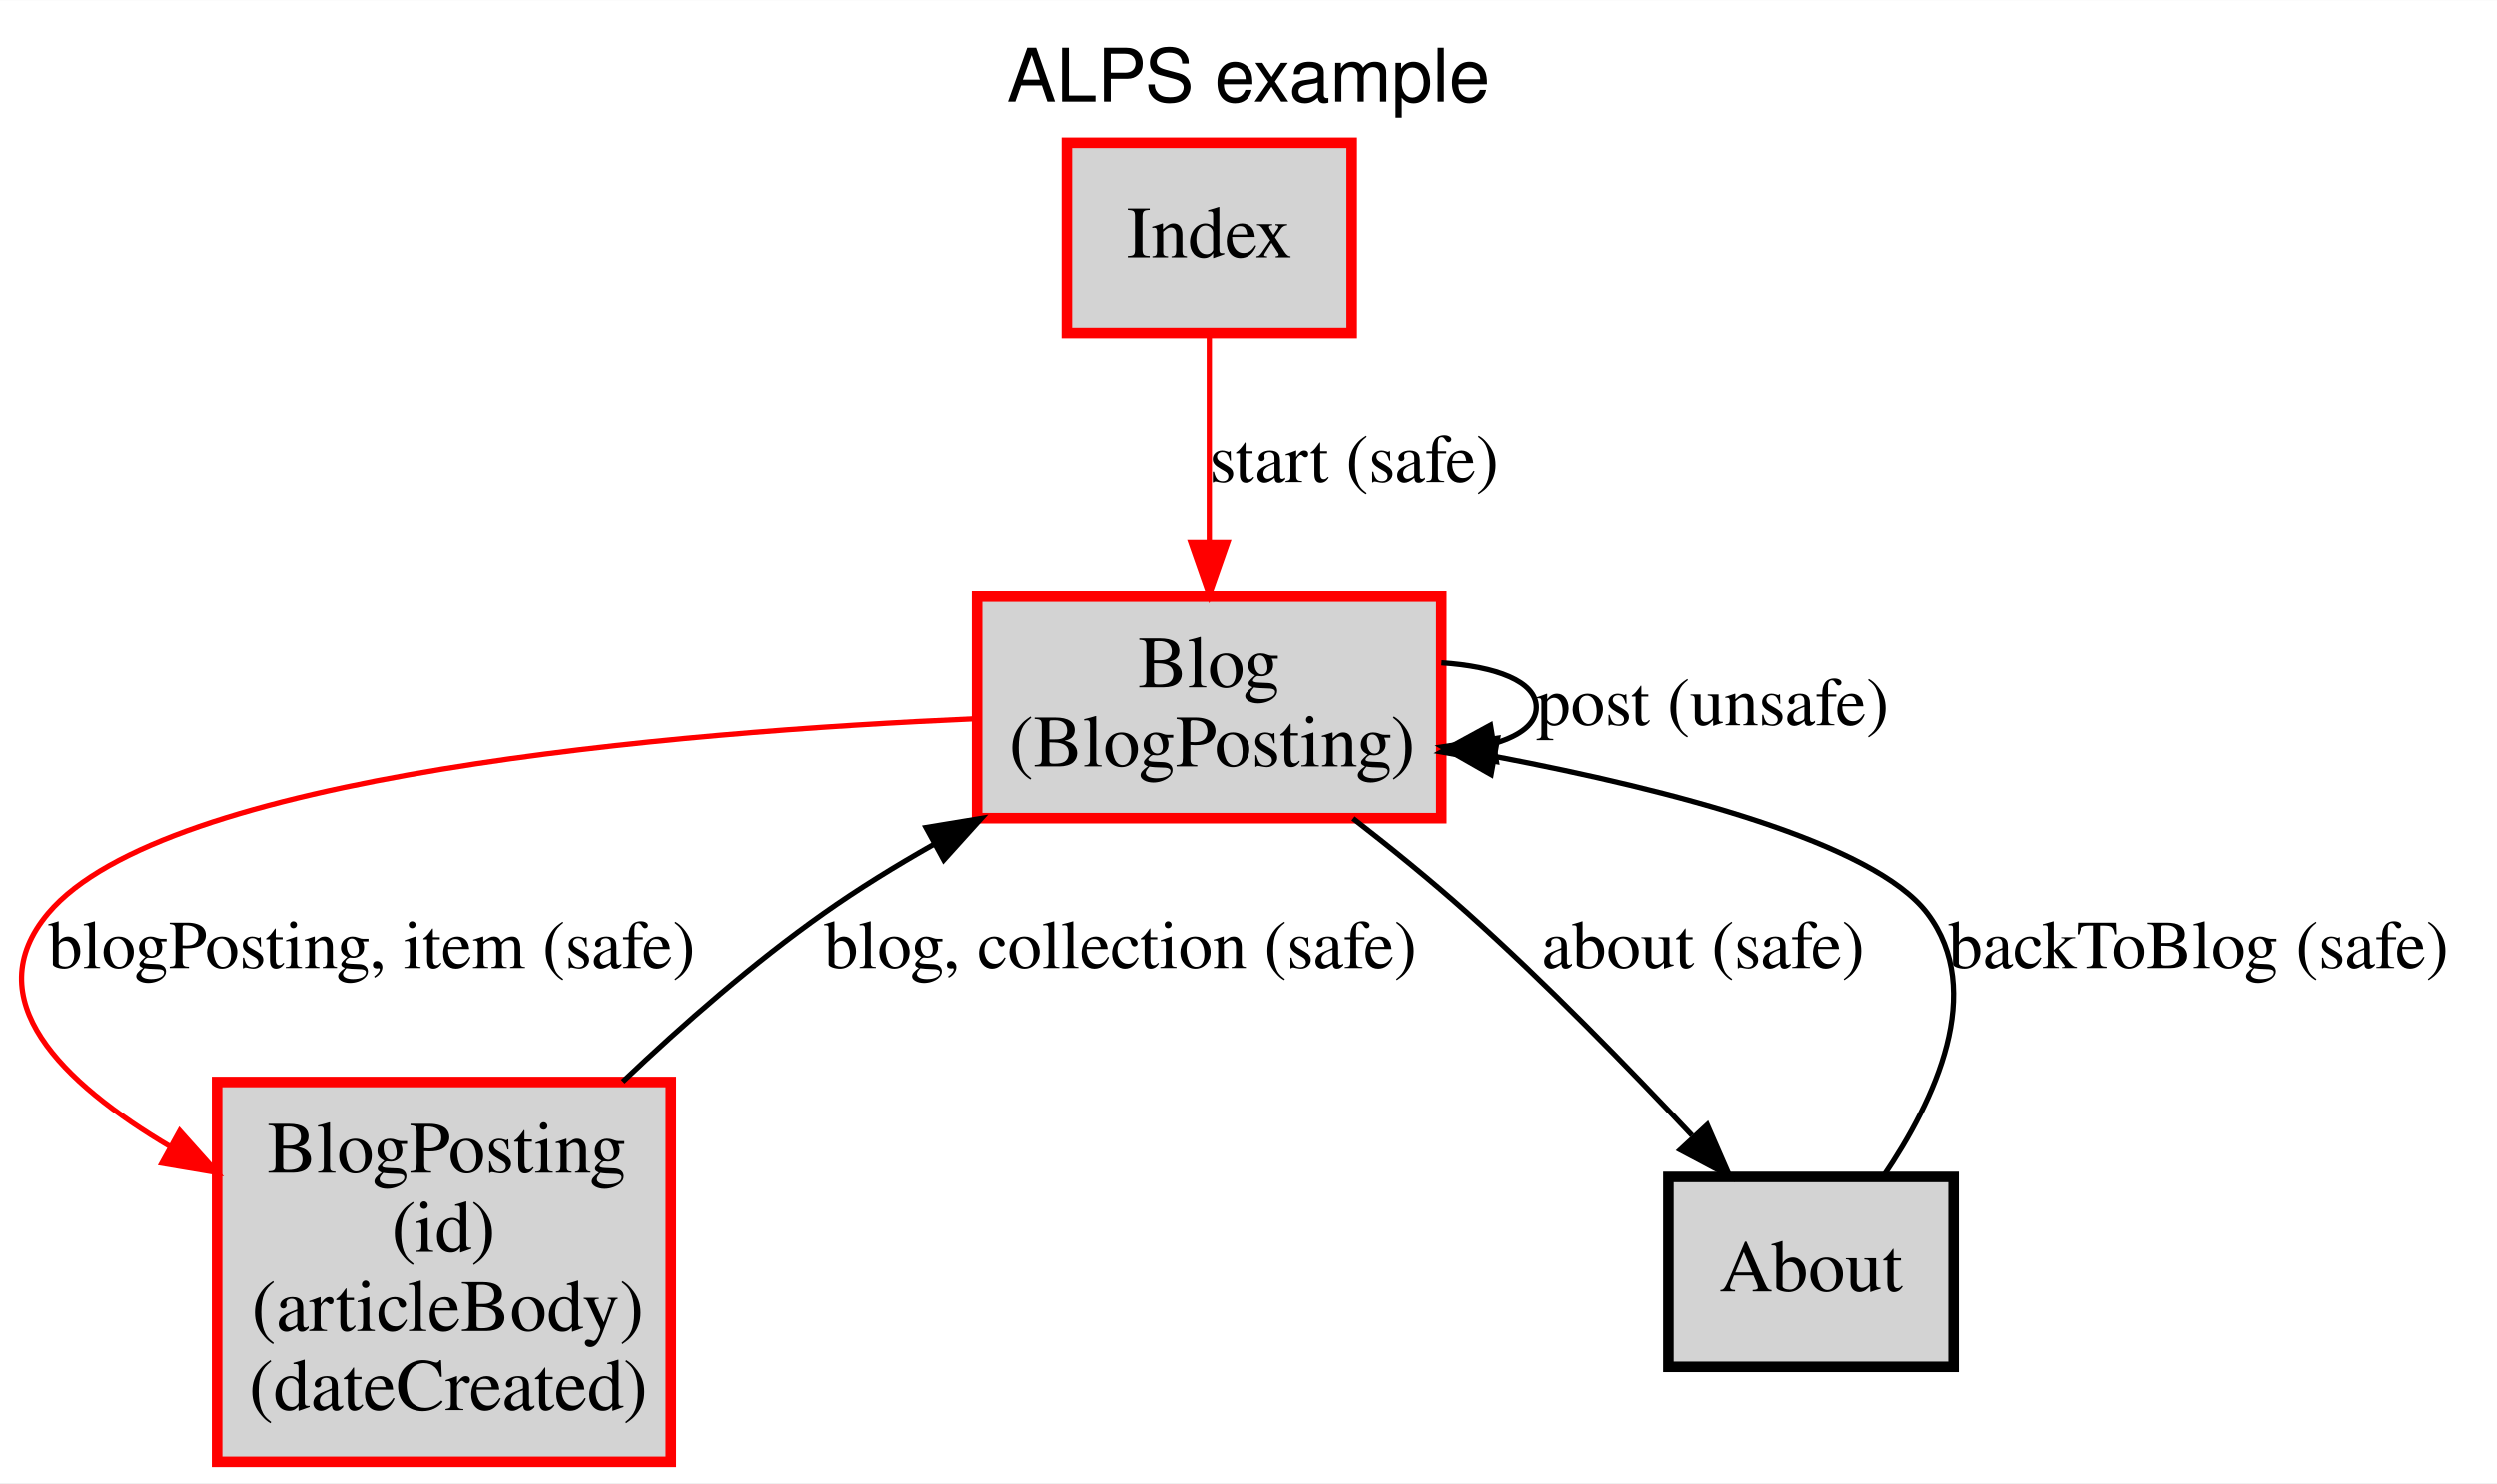
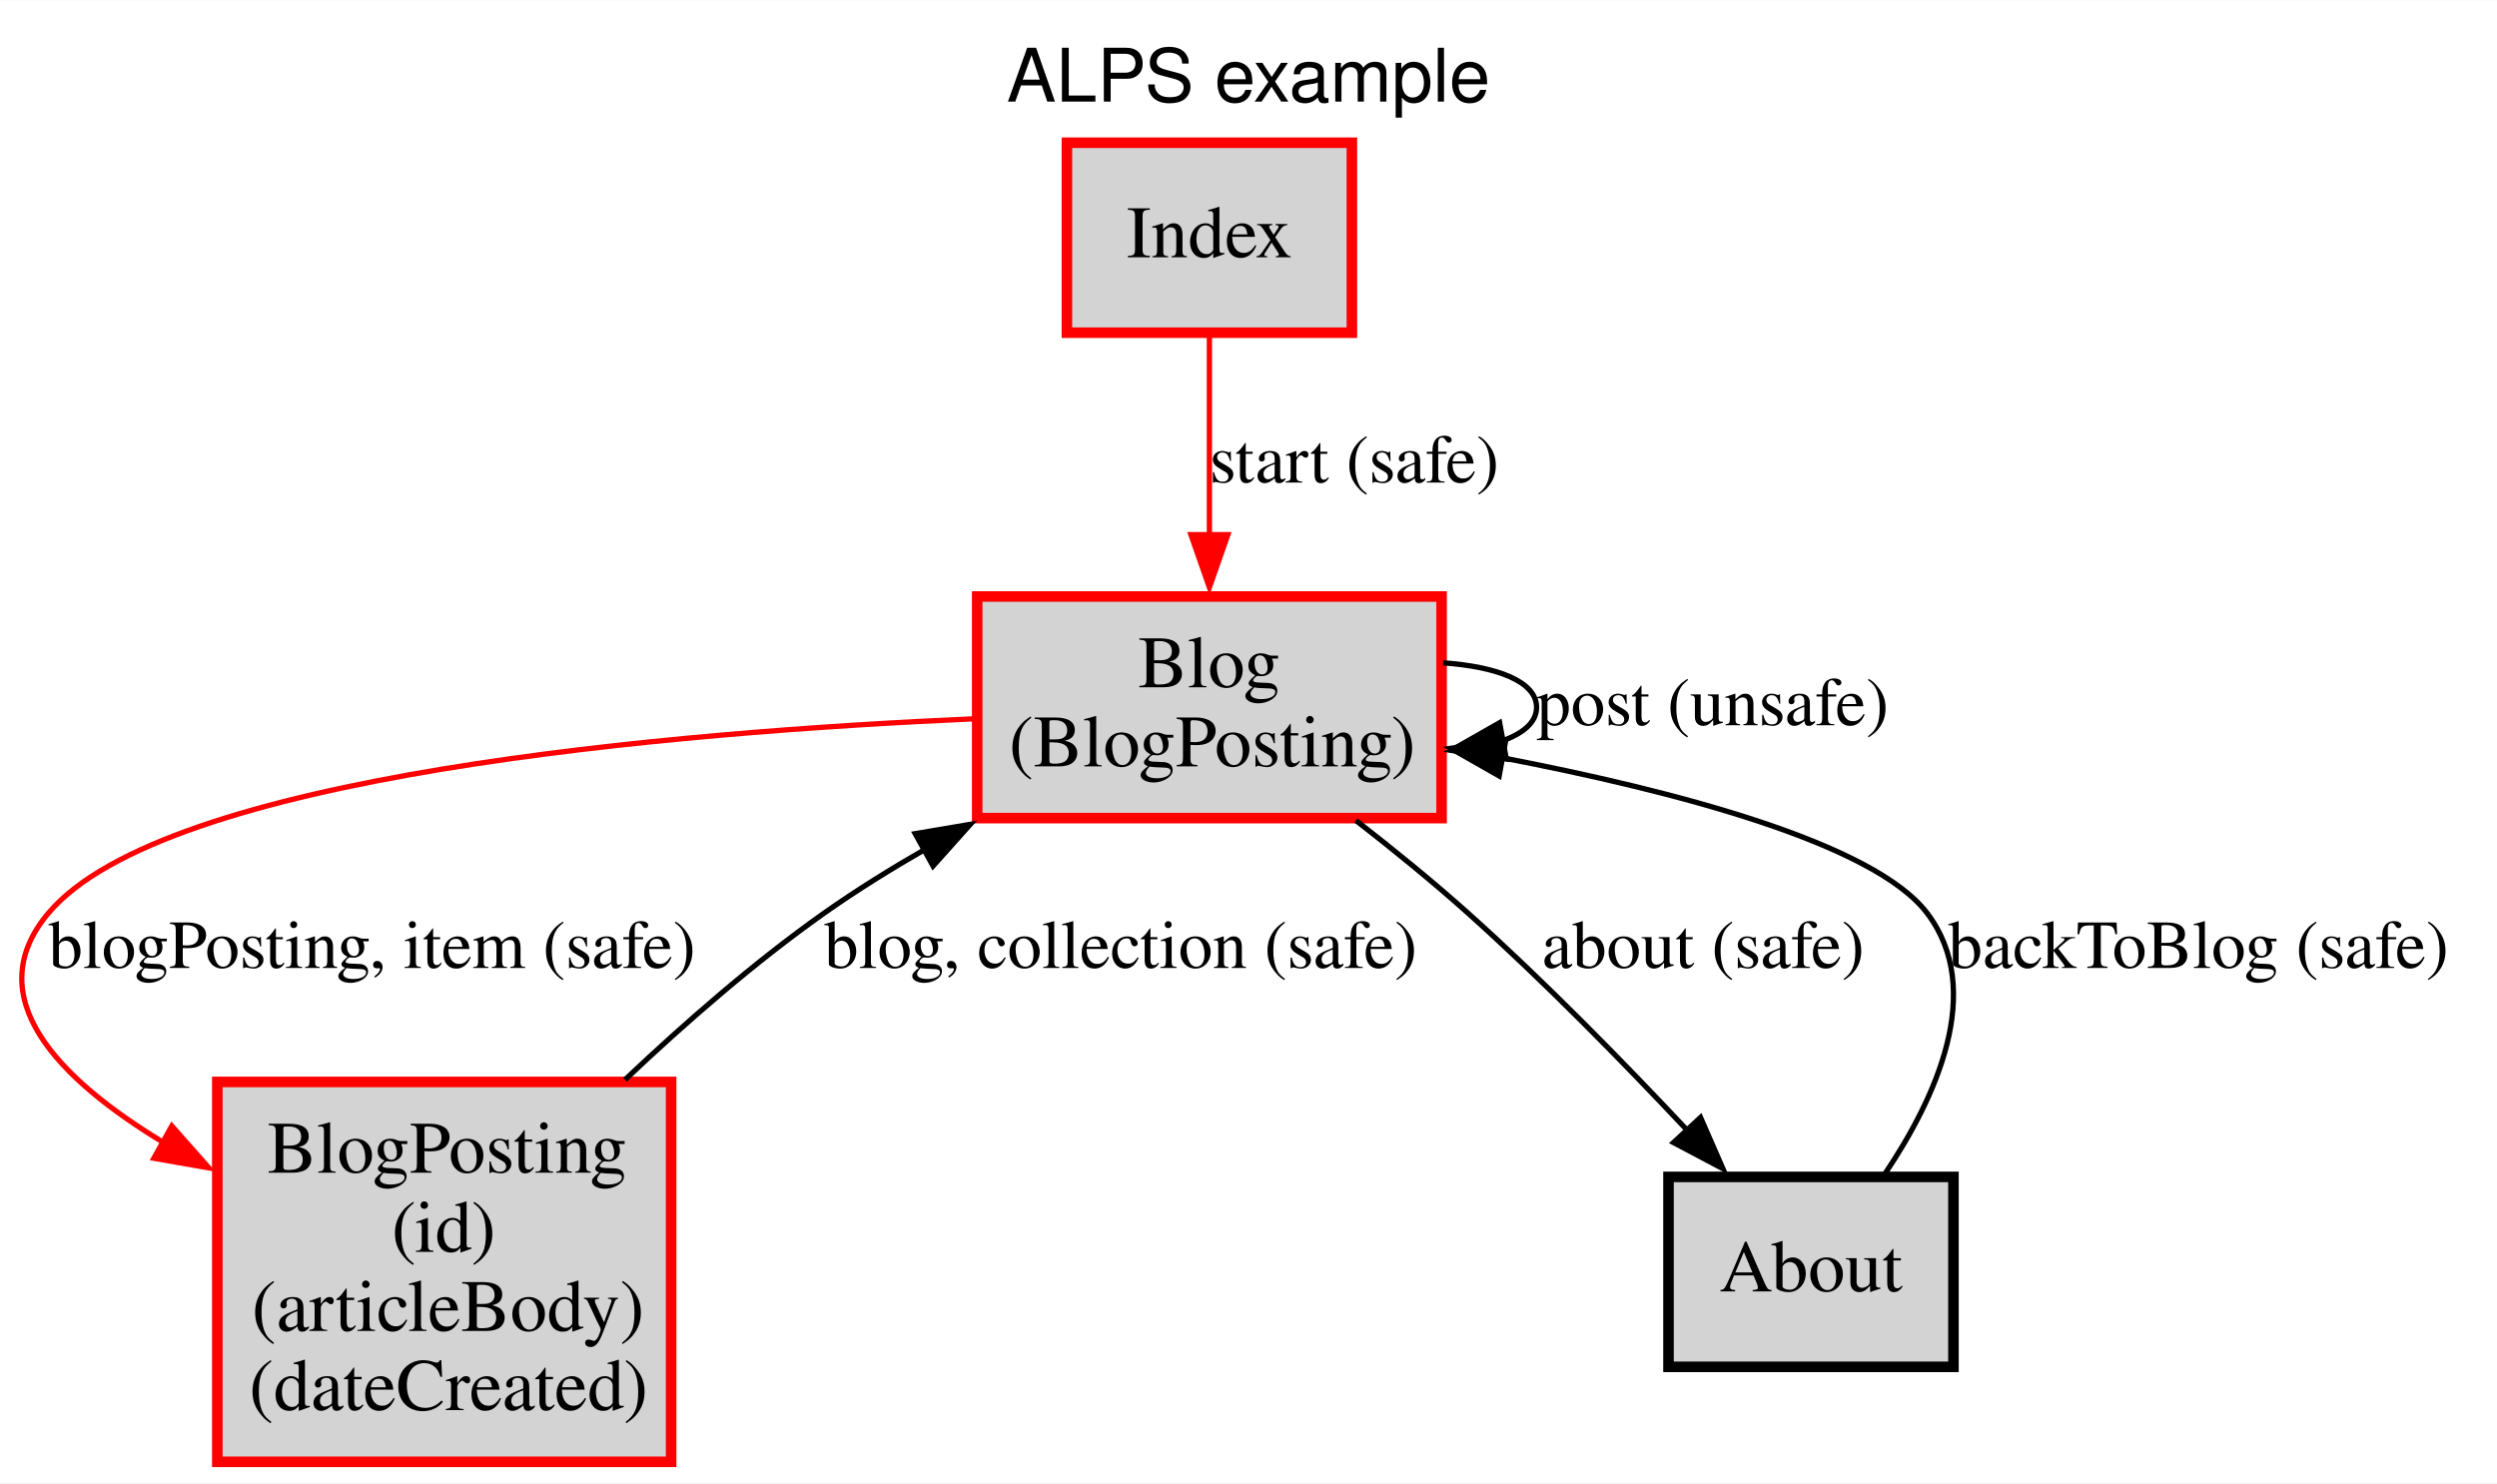
- <svg xmlns="http://www.w3.org/2000/svg" xmlns:xlink="http://www.w3.org/1999/xlink" width="473pt" height="281pt" viewBox="0.00 0.00 473.13 281.00">
+ <svg xmlns="http://www.w3.org/2000/svg" xmlns:xlink="http://www.w3.org/1999/xlink" width="473pt" height="281pt" viewBox="0.00 0.00 473.18 281.00">
  <g id="graph0" class="graph" transform="scale(1 1) rotate(0) translate(4 277)">
    <g id="a_graph0">
      <a xlink:href="index.html" xlink:title="ALPS example" target="_parent">
-         <polygon fill="white" stroke="transparent" points="-4,4 -4,-277 469.13,-277 469.13,4 -4,4" />
-         <text text-anchor="middle" x="232.56" y="-257.8" font-family="Helvetica,sans-Serif" font-size="14.00">ALPS example</text>
+         <polygon fill="white" stroke="none" points="-4,4 -4,-277 469.18,-277 469.18,4 -4,4" />
+         <text text-anchor="middle" x="232.59" y="-257.8" font-family="Helvetica,sans-Serif" font-size="14.00">ALPS example</text>
      </a>
    </g>
    <g id="node1" class="node">
      <g id="a_node1">
        <a xlink:href="docs/semantic.Blog.html" xlink:title="&lt;TABLE&gt;" target="_parent">
-           <polygon fill="lightgray" stroke="red" stroke-width="2" points="269.13,-164 181.13,-164 181.13,-122 269.13,-122 269.13,-164" />
-           <text text-anchor="start" x="211.63" y="-146.8" font-family="Times,serif" font-size="14.00">Blog</text>
-           <text text-anchor="start" x="187.13" y="-131.8" font-family="Times,serif" font-size="14.00">(BlogPosting)</text>
+           <polygon fill="lightgray" stroke="red" stroke-width="2" points="269.18,-164 181.18,-164 181.18,-122 269.18,-122 269.18,-164" />
+           <text text-anchor="start" x="211.68" y="-146.8" font-family="Times,serif" font-size="14.00">Blog</text>
+           <text text-anchor="start" x="187.18" y="-131.8" font-family="Times,serif" font-size="14.00">(BlogPosting)</text>
        </a>
      </g>
    </g>
    <g id="edge3" class="edge">
      <g id="a_edge3">
        <a xlink:href="docs/unsafe.post.html" xlink:title="post (unsafe)" target="_parent">
-           <path fill="none" stroke="black" d="M269.15,-151.45C279.49,-150.76 287.13,-147.94 287.13,-143 287.13,-139.91 284.14,-137.65 279.38,-136.22" />
-           <polygon fill="black" stroke="black" points="279.58,-132.71 269.15,-134.55 278.45,-139.62 279.58,-132.71" />
+           <path fill="none" stroke="black" d="M269.48,-151.43C279.68,-150.71 287.18,-147.9 287.18,-143 287.18,-140.17 284.67,-138.04 280.59,-136.6" />
+           <polygon fill="black" stroke="black" points="281.44,-133.2 270.97,-134.84 280.18,-140.08 281.44,-133.2" />
        </a>
      </g>
      <g id="a_edge3-label">
        <a xlink:href="docs/unsafe.post.html" xlink:title="post (unsafe)" target="_parent">
-           <text text-anchor="start" x="287.13" y="-139.6" font-family="Times,serif" font-size="13.00">post (unsafe)</text>
+           <text text-anchor="start" x="287.18" y="-139.6" font-family="Times,serif" font-size="13.00">post (unsafe)</text>
        </a>
      </g>
    </g>
    <g id="node2" class="node">
      <g id="a_node2">
        <a xlink:href="docs/semantic.BlogPosting.html" xlink:title="&lt;TABLE&gt;" target="_parent">
-           <polygon fill="lightgray" stroke="red" stroke-width="2" points="123.13,-72 37.13,-72 37.13,0 123.13,0 123.13,-72" />
-           <text text-anchor="start" x="46.63" y="-54.8" font-family="Times,serif" font-size="14.00">BlogPosting</text>
-           <text text-anchor="start" x="70.13" y="-39.8" font-family="Times,serif" font-size="14.00">(id)</text>
-           <text text-anchor="start" x="43.63" y="-24.8" font-family="Times,serif" font-size="14.00">(articleBody)</text>
-           <text text-anchor="start" x="43.13" y="-9.8" font-family="Times,serif" font-size="14.00">(dateCreated)</text>
+           <polygon fill="lightgray" stroke="red" stroke-width="2" points="123.18,-72 37.18,-72 37.18,0 123.18,0 123.18,-72" />
+           <text text-anchor="start" x="46.68" y="-54.8" font-family="Times,serif" font-size="14.00">BlogPosting</text>
+           <text text-anchor="start" x="70.18" y="-39.8" font-family="Times,serif" font-size="14.00">(id)</text>
+           <text text-anchor="start" x="43.68" y="-24.8" font-family="Times,serif" font-size="14.00">(articleBody)</text>
+           <text text-anchor="start" x="43.18" y="-9.8" font-family="Times,serif" font-size="14.00">(dateCreated)</text>
        </a>
      </g>
    </g>
    <g id="edge4" class="edge">
      <g id="a_edge4">
        <a xlink:href="docs/safe.blogPosting.html" xlink:title="blogPosting, item (safe)" target="_parent">
-           <path fill="none" stroke="red" d="M181.03,-140.85C123.39,-138.31 27.16,-130.16 5.13,-104 -8.51,-87.8 7.61,-71.91 28.35,-59.68" />
-           <polygon fill="red" stroke="red" points="30.06,-62.73 37.12,-54.83 26.67,-56.6 30.06,-62.73" />
+           <path fill="none" stroke="red" d="M181.08,-140.85C123.44,-138.31 27.21,-130.16 5.18,-104 -8.17,-88.15 6.98,-72.59 27.08,-60.46" />
+           <polygon fill="red" stroke="red" points="28.56,-63.65 35.58,-55.71 25.15,-57.53 28.56,-63.65" />
        </a>
      </g>
      <g id="a_edge4-label">
        <a xlink:href="docs/safe.blogPosting.html" xlink:title="blogPosting, item (safe)" target="_parent">
-           <text text-anchor="start" x="5.13" y="-93.6" font-family="Times,serif" font-size="13.00">blogPosting, item (safe)</text>
+           <text text-anchor="start" x="5.18" y="-93.6" font-family="Times,serif" font-size="13.00">blogPosting, item (safe)</text>
        </a>
      </g>
    </g>
    <g id="node3" class="node">
      <g id="a_node3">
        <a xlink:href="docs/semantic.About.html" xlink:title="About" target="_parent">
-           <polygon fill="lightgray" stroke="black" stroke-width="2" points="366.13,-54 312.13,-54 312.13,-18 366.13,-18 366.13,-54" />
-           <text text-anchor="middle" x="339.13" y="-32.3" font-family="Times,serif" font-size="14.00">About</text>
+           <polygon fill="lightgray" stroke="black" stroke-width="2" points="366.18,-54 312.18,-54 312.18,-18 366.18,-18 366.18,-54" />
+           <text text-anchor="middle" x="339.18" y="-32.3" font-family="Times,serif" font-size="14.00">About</text>
        </a>
      </g>
    </g>
    <g id="edge2" class="edge">
      <g id="a_edge2">
        <a xlink:href="docs/safe.about.html" xlink:title="about (safe)" target="_parent">
-           <path fill="none" stroke="black" d="M252.38,-121.95C259.62,-116.34 267.31,-110.1 274.13,-104 288.93,-90.75 304.45,-74.83 316.62,-61.84" />
-           <polygon fill="black" stroke="black" points="319.49,-63.88 323.72,-54.17 314.36,-59.13 319.49,-63.88" />
+           <path fill="none" stroke="black" d="M252.94,-121.56C260.03,-116.05 267.52,-109.96 274.18,-104 288.6,-91.09 303.71,-75.64 315.73,-62.84" />
+           <polygon fill="black" stroke="black" points="318.25,-65.27 322.49,-55.56 313.12,-60.51 318.25,-65.27" />
        </a>
      </g>
      <g id="a_edge2-label">
        <a xlink:href="docs/safe.about.html" xlink:title="about (safe)" target="_parent">
-           <text text-anchor="start" x="288.13" y="-93.6" font-family="Times,serif" font-size="13.00">about (safe)</text>
+           <text text-anchor="start" x="288.18" y="-93.6" font-family="Times,serif" font-size="13.00">about (safe)</text>
        </a>
      </g>
    </g>
    <g id="edge5" class="edge">
      <g id="a_edge5">
        <a xlink:href="docs/safe.blog.html" xlink:title="blog, collection (safe)" target="_parent">
-           <path fill="none" stroke="black" d="M114.02,-72.07C125.54,-83.01 138.87,-94.65 152.13,-104 158.61,-108.58 165.72,-112.96 172.87,-117.01" />
-           <polygon fill="black" stroke="black" points="171.46,-120.23 181.92,-121.96 174.82,-114.09 171.46,-120.23" />
+           <path fill="none" stroke="black" d="M114.43,-72.41C125.88,-83.25 139.07,-94.74 152.18,-104 158.22,-108.26 164.8,-112.35 171.45,-116.17" />
+           <polygon fill="black" stroke="black" points="169.43,-119.05 179.88,-120.82 172.81,-112.92 169.43,-119.05" />
        </a>
      </g>
      <g id="a_edge5-label">
        <a xlink:href="docs/safe.blog.html" xlink:title="blog, collection (safe)" target="_parent">
-           <text text-anchor="start" x="152.13" y="-93.6" font-family="Times,serif" font-size="13.00">blog, collection (safe)</text>
+           <text text-anchor="start" x="152.18" y="-93.6" font-family="Times,serif" font-size="13.00">blog, collection (safe)</text>
        </a>
      </g>
    </g>
    <g id="edge1" class="edge">
      <g id="a_edge1">
        <a xlink:href="docs/safe.backToBlog.html" xlink:title="backToBlog (safe)" target="_parent">
-           <path fill="none" stroke="black" d="M352.83,-54.14C362.64,-68.61 372.3,-89.27 361.13,-104 350.99,-117.36 312.83,-127.3 279.5,-133.65" />
-           <polygon fill="black" stroke="black" points="278.56,-130.26 269.35,-135.51 279.81,-137.15 278.56,-130.26" />
+           <path fill="none" stroke="black" d="M353.08,-54.42C362.82,-68.88 372.28,-89.37 361.18,-104 351.13,-117.25 313.53,-127.13 280.41,-133.49" />
+           <polygon fill="black" stroke="black" points="280.09,-129.99 270.89,-135.23 281.36,-136.87 280.09,-129.99" />
        </a>
      </g>
      <g id="a_edge1-label">
        <a xlink:href="docs/safe.backToBlog.html" xlink:title="backToBlog (safe)" target="_parent">
-           <text text-anchor="start" x="365.13" y="-93.6" font-family="Times,serif" font-size="13.00">backToBlog (safe)</text>
+           <text text-anchor="start" x="365.18" y="-93.6" font-family="Times,serif" font-size="13.00">backToBlog (safe)</text>
        </a>
      </g>
    </g>
    <g id="node4" class="node">
      <g id="a_node4">
        <a xlink:href="docs/semantic.Index.html" xlink:title="Index" target="_parent">
-           <polygon fill="lightgray" stroke="red" stroke-width="2" points="252.13,-250 198.13,-250 198.13,-214 252.13,-214 252.13,-250" />
-           <text text-anchor="middle" x="225.13" y="-228.3" font-family="Times,serif" font-size="14.00">Index</text>
+           <polygon fill="lightgray" stroke="red" stroke-width="2" points="252.18,-250 198.18,-250 198.18,-214 252.18,-214 252.18,-250" />
+           <text text-anchor="middle" x="225.18" y="-228.3" font-family="Times,serif" font-size="14.00">Index</text>
        </a>
      </g>
    </g>
    <g id="edge6" class="edge">
      <g id="a_edge6">
        <a xlink:href="docs/safe.start.html" xlink:title="start (safe)" target="_parent">
-           <path fill="none" stroke="red" d="M225.13,-213.81C225.13,-202.56 225.13,-187.54 225.13,-174.32" />
-           <polygon fill="red" stroke="red" points="228.63,-174.21 225.13,-164.21 221.63,-174.21 228.63,-174.21" />
+           <path fill="none" stroke="red" d="M225.18,-213.81C225.18,-202.89 225.18,-188.43 225.18,-175.5" />
+           <polygon fill="red" stroke="red" points="228.68,-175.72 225.18,-165.72 221.68,-175.72 228.68,-175.72" />
        </a>
      </g>
      <g id="a_edge6-label">
        <a xlink:href="docs/safe.start.html" xlink:title="start (safe)" target="_parent">
-           <text text-anchor="start" x="225.13" y="-185.6" font-family="Times,serif" font-size="13.00">start (safe)</text>
+           <text text-anchor="start" x="225.18" y="-185.6" font-family="Times,serif" font-size="13.00">start (safe)</text>
        </a>
      </g>
    </g>
  </g>
</svg>
